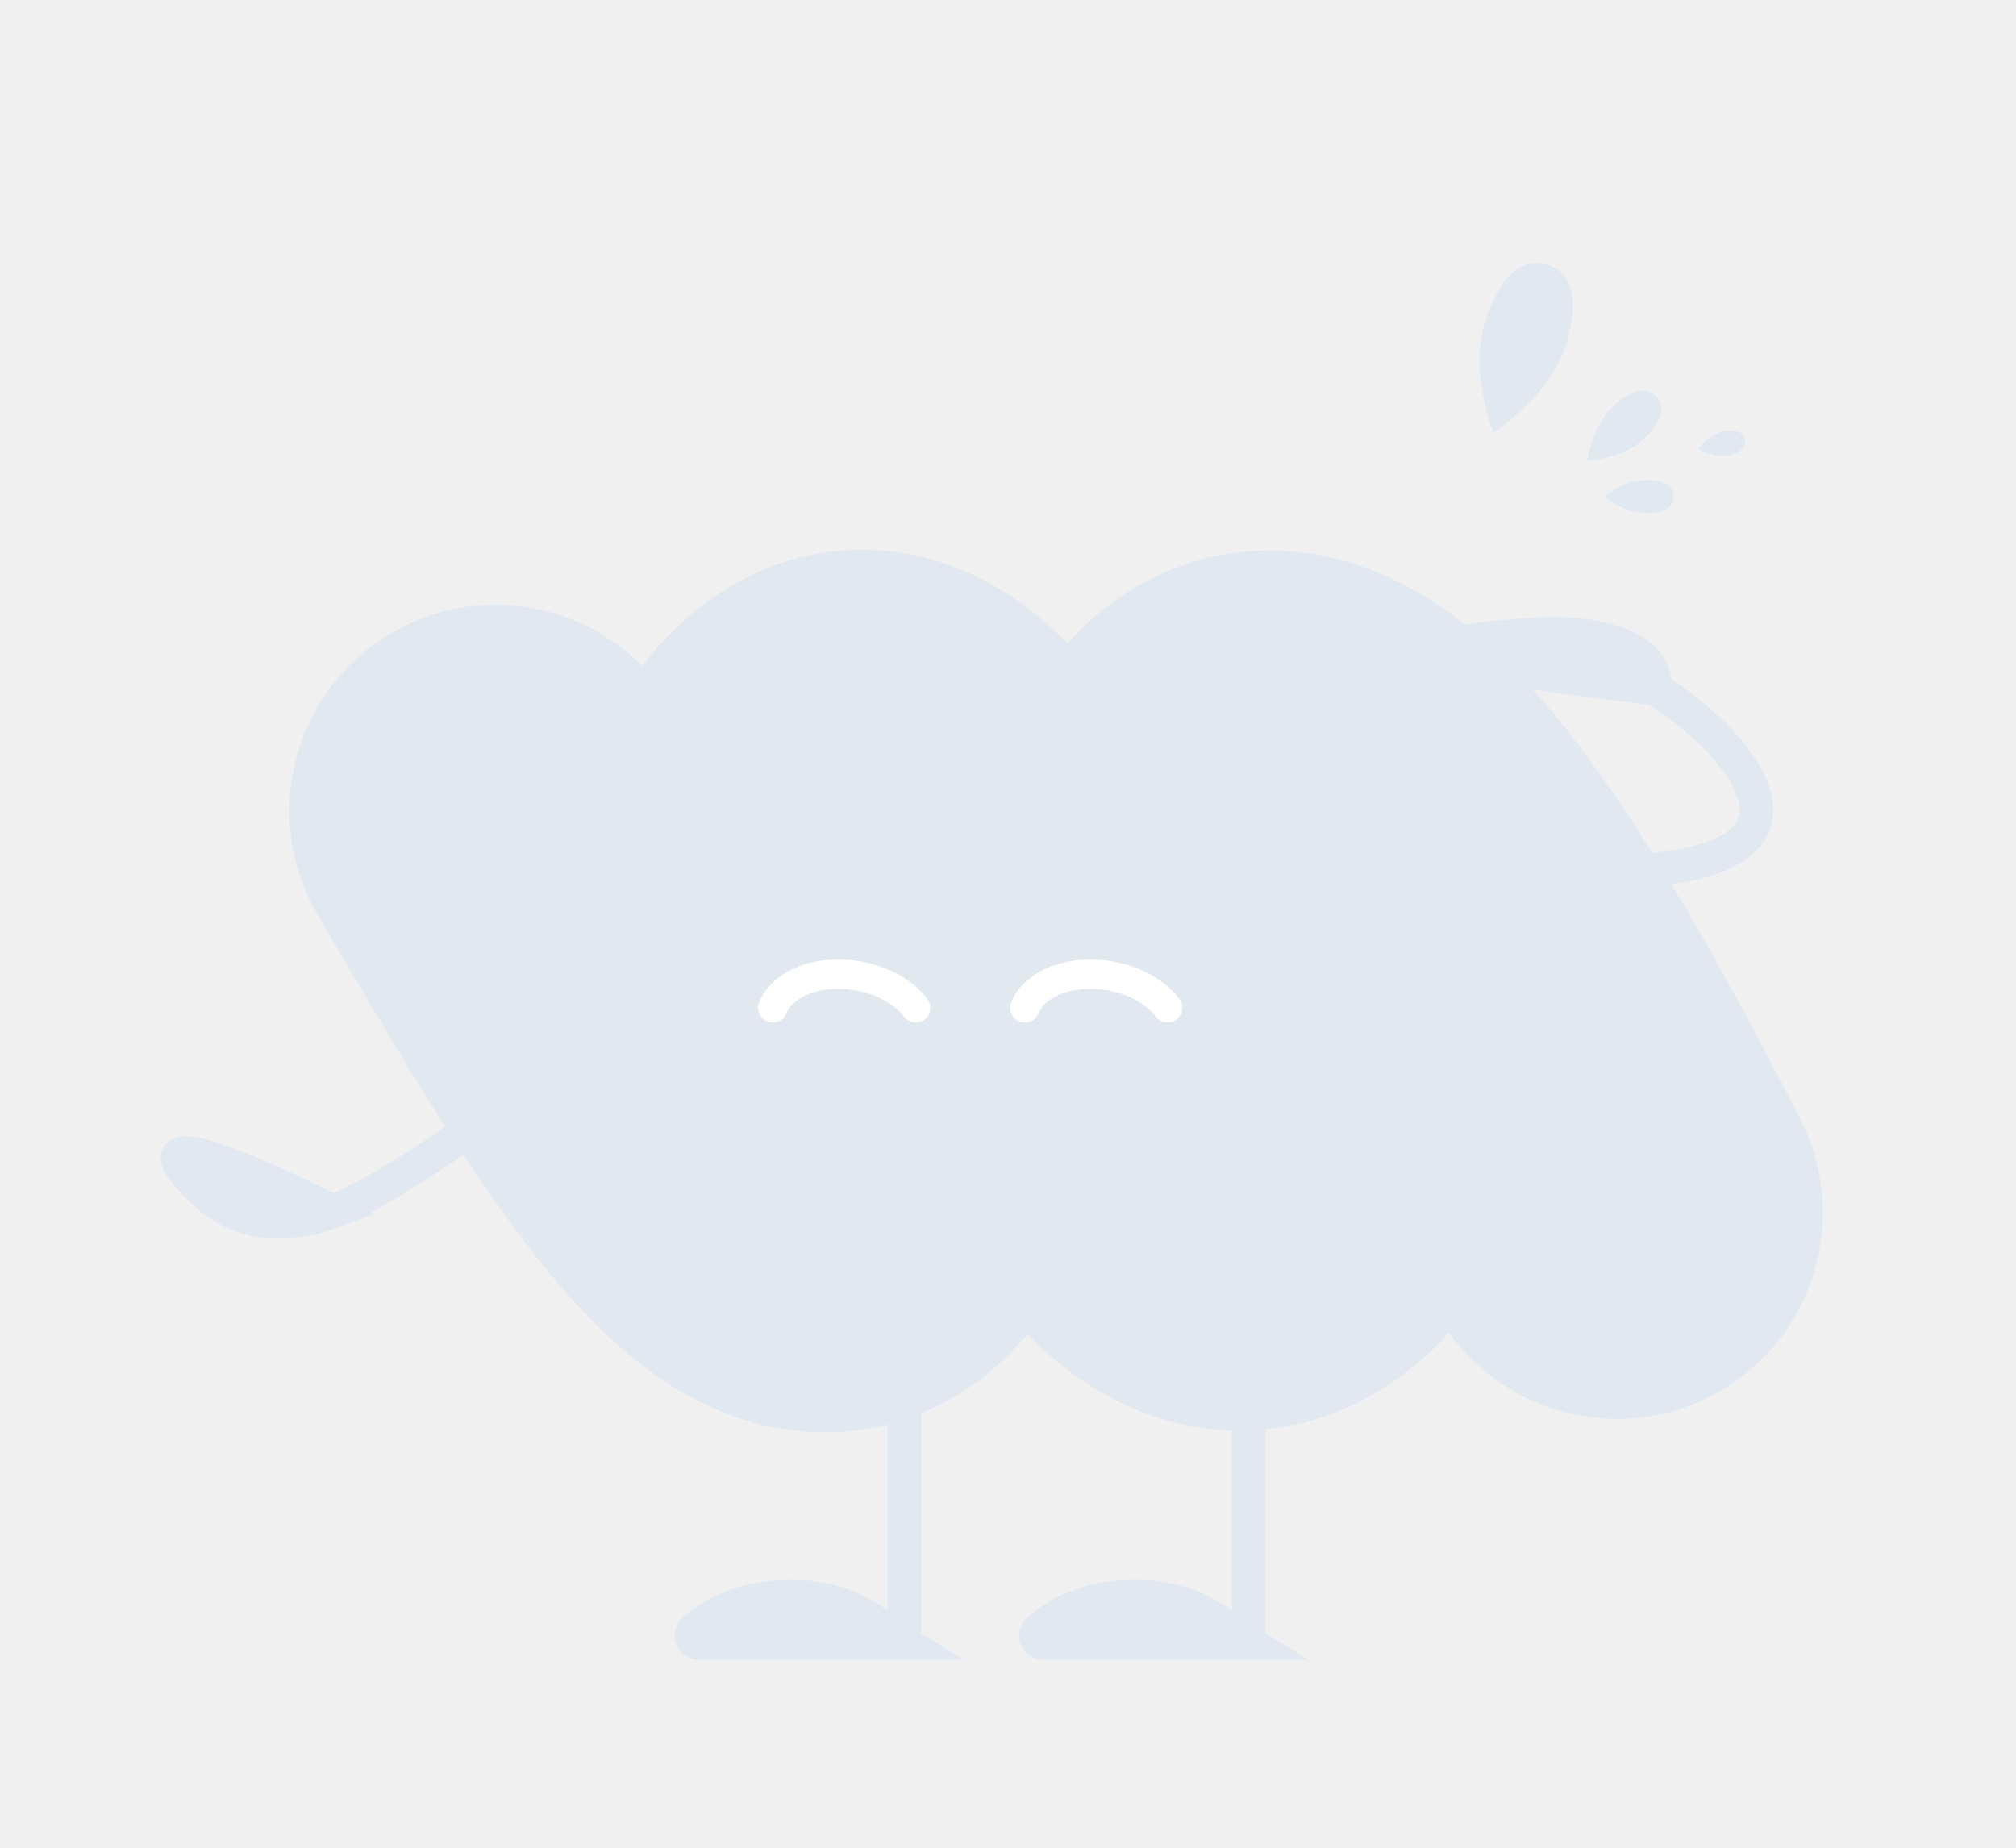
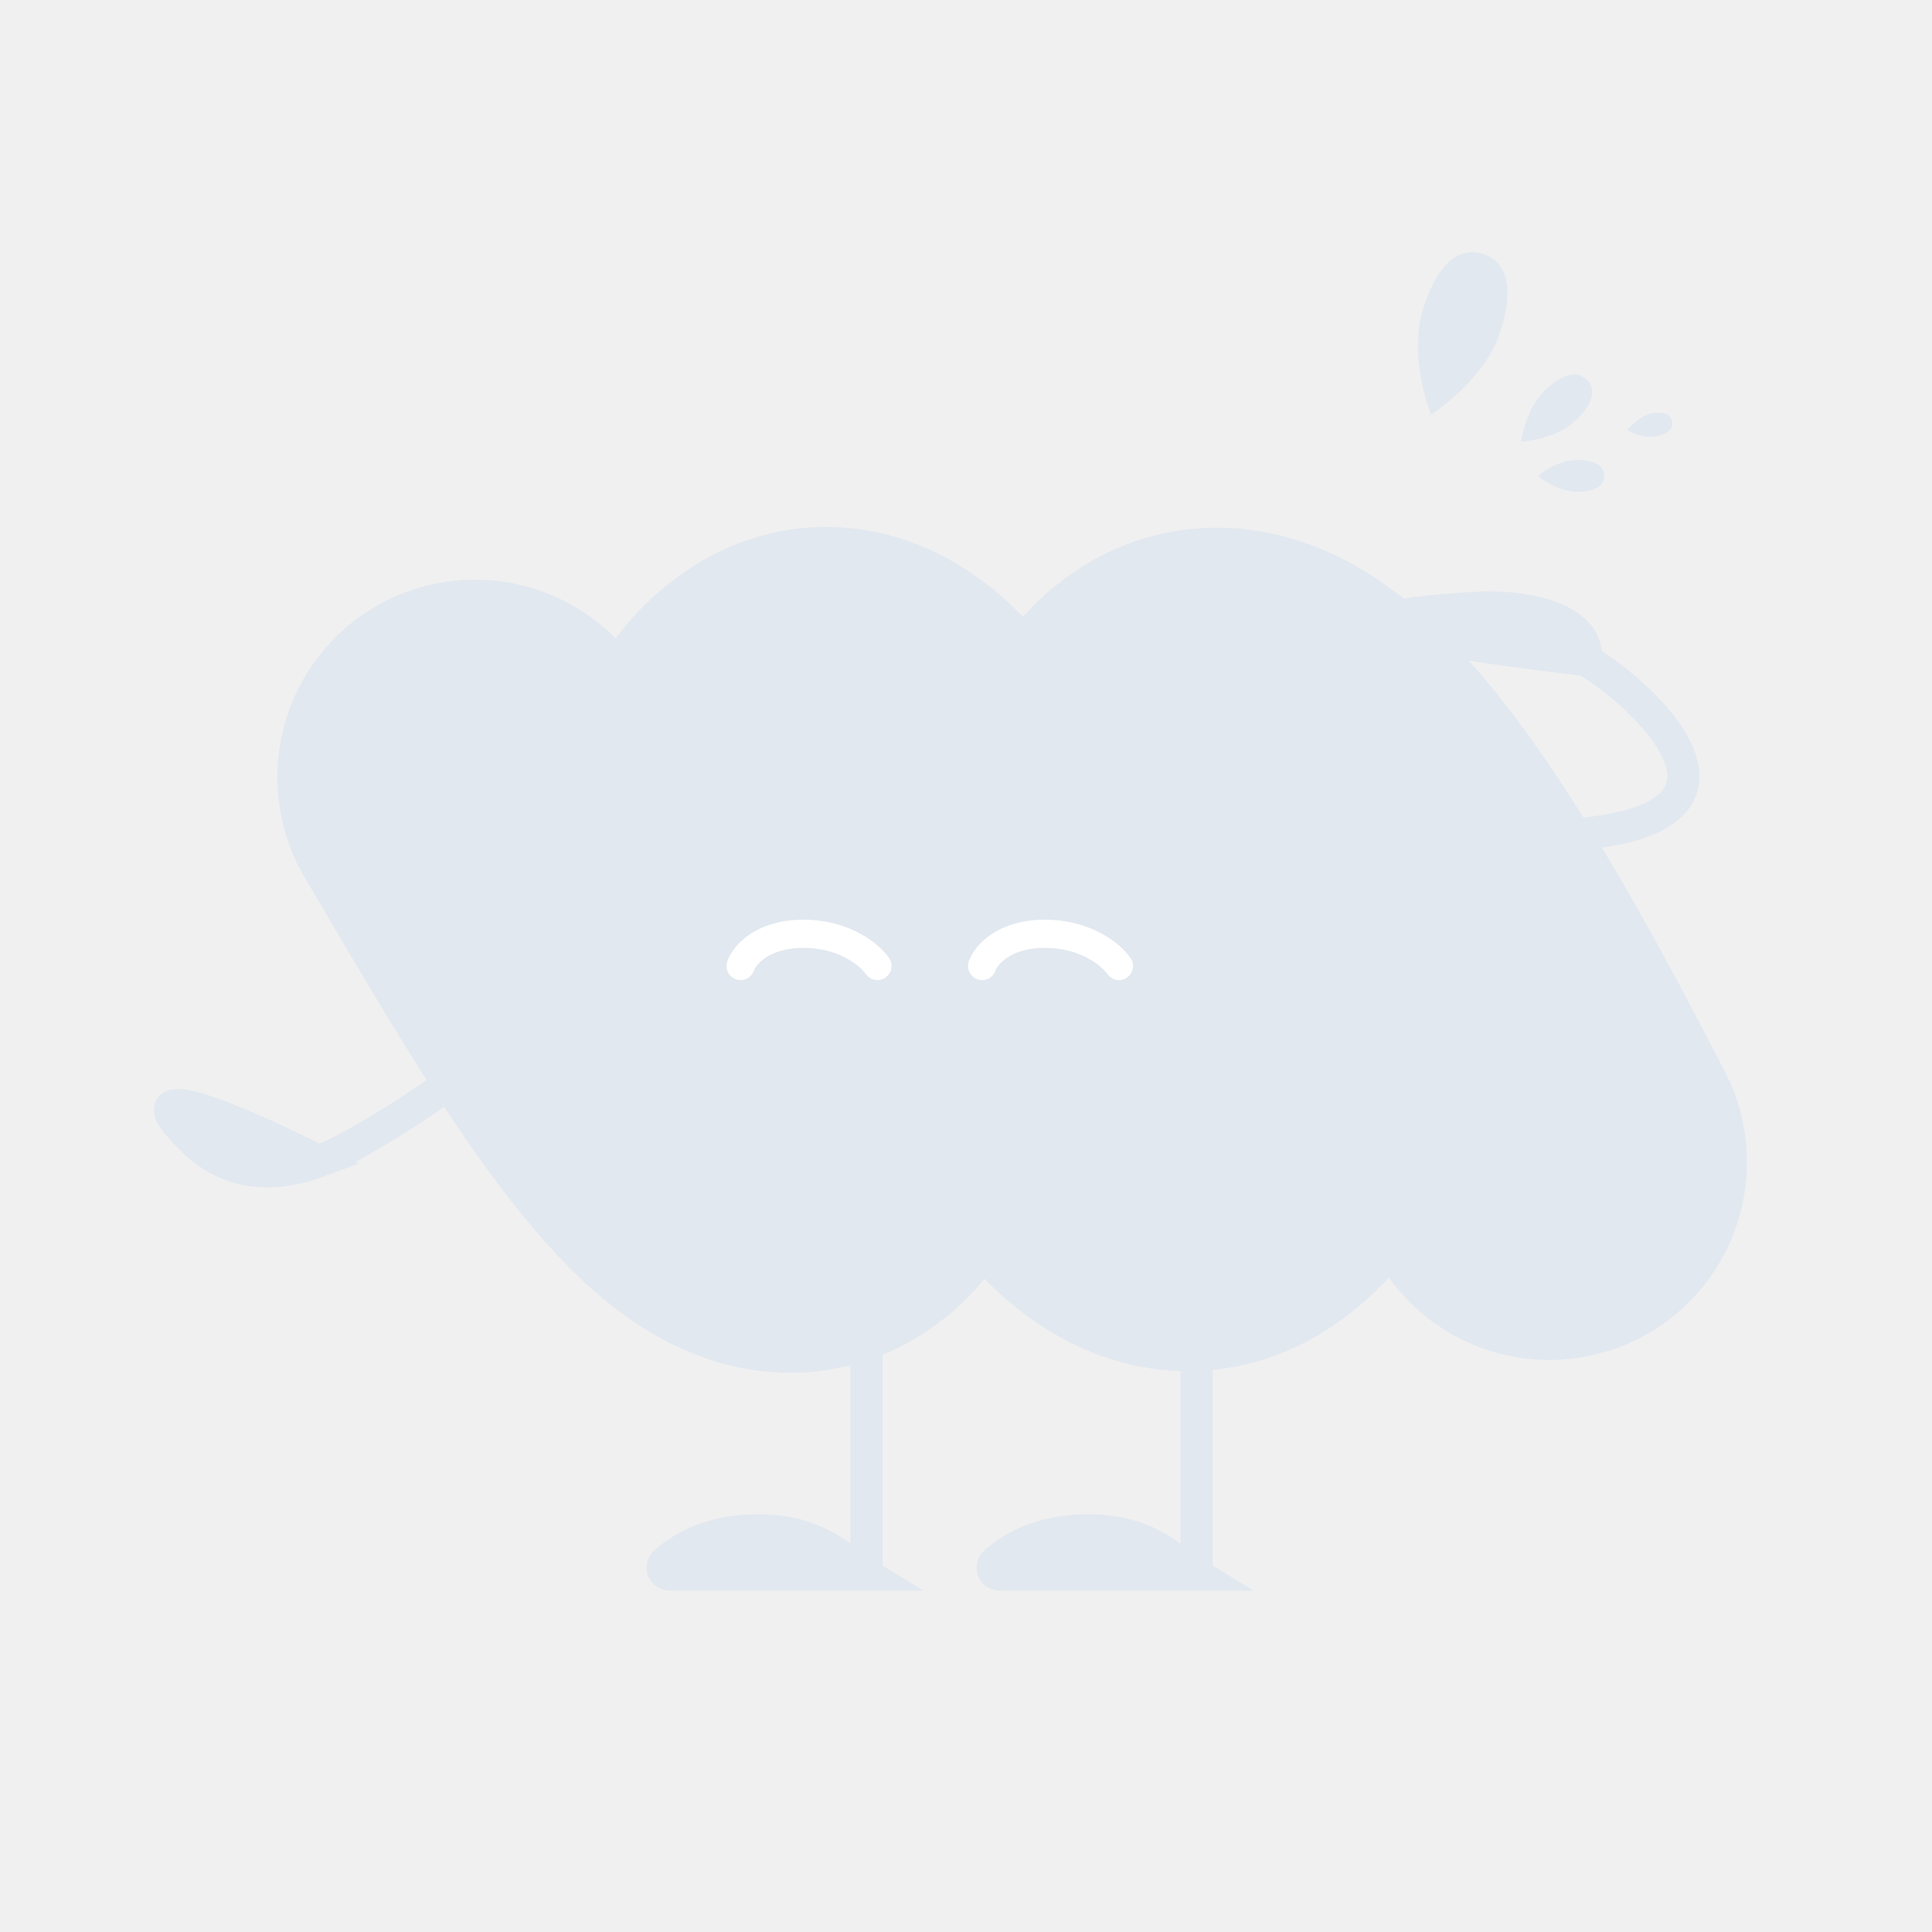
- <svg xmlns="http://www.w3.org/2000/svg" width="240" height="220" viewBox="0 0 240 220" fill="none">
+ <svg xmlns="http://www.w3.org/2000/svg" width="240" height="240" viewBox="0 0 240 240" fill="none">
  <path d="M135.138 190.104C142.738 190.104 145.638 193.771 148.638 195.604L124.248 195.604C123.404 195.604 122.969 194.648 123.6 194.088C125.664 192.257 129.315 190.104 135.138 190.104Z" fill="#E2E8F0" />
  <path d="M148.638 167.104L148.638 195.604M148.638 195.604C145.638 193.771 142.738 190.104 135.138 190.104C129.315 190.104 125.664 192.257 123.6 194.088C122.969 194.648 123.404 195.604 124.248 195.604L148.638 195.604Z" stroke="#E2E8F0" stroke-width="4" />
  <path d="M94.138 190.104C101.738 190.104 104.638 193.771 107.638 195.604L83.248 195.604C82.404 195.604 81.969 194.648 82.6 194.088C84.664 192.257 88.315 190.104 94.138 190.104Z" fill="#E2E8F0" />
  <path d="M107.638 167.104L107.638 195.604M107.638 195.604C104.638 193.771 101.738 190.104 94.138 190.104C88.315 190.104 84.664 192.257 82.6 194.088C81.969 194.648 82.404 195.604 83.248 195.604L107.638 195.604Z" stroke="#E2E8F0" stroke-width="4" />
  <path d="M192.466 144.392C180.437 121.035 160.102 83.203 147.5 91.168C131.747 101.124 170.412 131.756 151.796 144.392C133.179 157.028 115.995 79.68 99.097 91.168C82.199 102.655 115.422 132.905 102.247 144.392C91.708 153.582 73.607 121.312 59 96.55" stroke="#E2E8F0" stroke-width="49.091" stroke-linecap="round" />
  <path d="M92 120C92.459 118.667 94.665 116 99.811 116C104.957 116 108.081 118.667 109 120" stroke="white" stroke-width="3.5" stroke-linecap="round" />
  <path d="M122 120C122.459 118.667 124.665 116 129.811 116C134.957 116 138.081 118.667 139 120" stroke="white" stroke-width="3.5" stroke-linecap="round" />
  <path d="M197 82C197.47 76.448 188.665 75.196 183.5 75.5C158 77 180.837 80.028 197 82Z" fill="#E2E8F0" />
  <path d="M195.618 103.663C221.168 101.619 203.834 85.974 197 82M197 82C197.47 76.448 188.665 75.196 183.5 75.5C158 77 180.837 80.028 197 82Z" stroke="#E2E8F0" stroke-width="4" />
  <path d="M176.831 38.194C178.8 32.14 181.625 30.692 184.251 31.547C186.877 32.401 188.309 35.233 186.34 41.287C184.371 47.341 177.755 51.517 177.755 51.517C177.755 51.517 174.861 44.248 176.831 38.194Z" fill="#E2E8F0" />
  <path d="M191.992 48.41C194.486 46.098 196.18 46.157 197.183 47.239C198.186 48.321 198.118 50.015 195.625 52.327C193.131 54.64 188.958 54.867 188.958 54.867C188.958 54.867 189.499 50.723 191.992 48.41Z" fill="#E2E8F0" />
  <path d="M195.887 57.142C198.397 57.142 199.285 58.024 199.285 59.113C199.285 60.202 198.398 61.084 195.888 61.084C193.378 61.084 191.005 59.113 191.005 59.113C191.005 59.113 193.377 57.142 195.887 57.142Z" fill="#E2E8F0" />
  <path d="M205.142 51.366C206.832 51.033 207.555 51.553 207.71 52.339C207.865 53.126 207.393 53.881 205.703 54.214C204.013 54.547 202.134 53.438 202.134 53.438C202.134 53.438 203.451 51.699 205.142 51.366Z" fill="#E2E8F0" />
  <path d="M39.607 144.254C34.381 146.186 28.748 146.232 24.101 141.781C14.484 132.573 30.432 139.593 39.607 144.254Z" fill="#E2E8F0" />
  <path d="M61.5 130C58.546 133.19 45.195 142.187 39.607 144.254M39.607 144.254C34.381 146.186 28.748 146.232 24.101 141.781C14.484 132.573 30.432 139.593 39.607 144.254Z" stroke="#E2E8F0" stroke-width="4" />
</svg>
